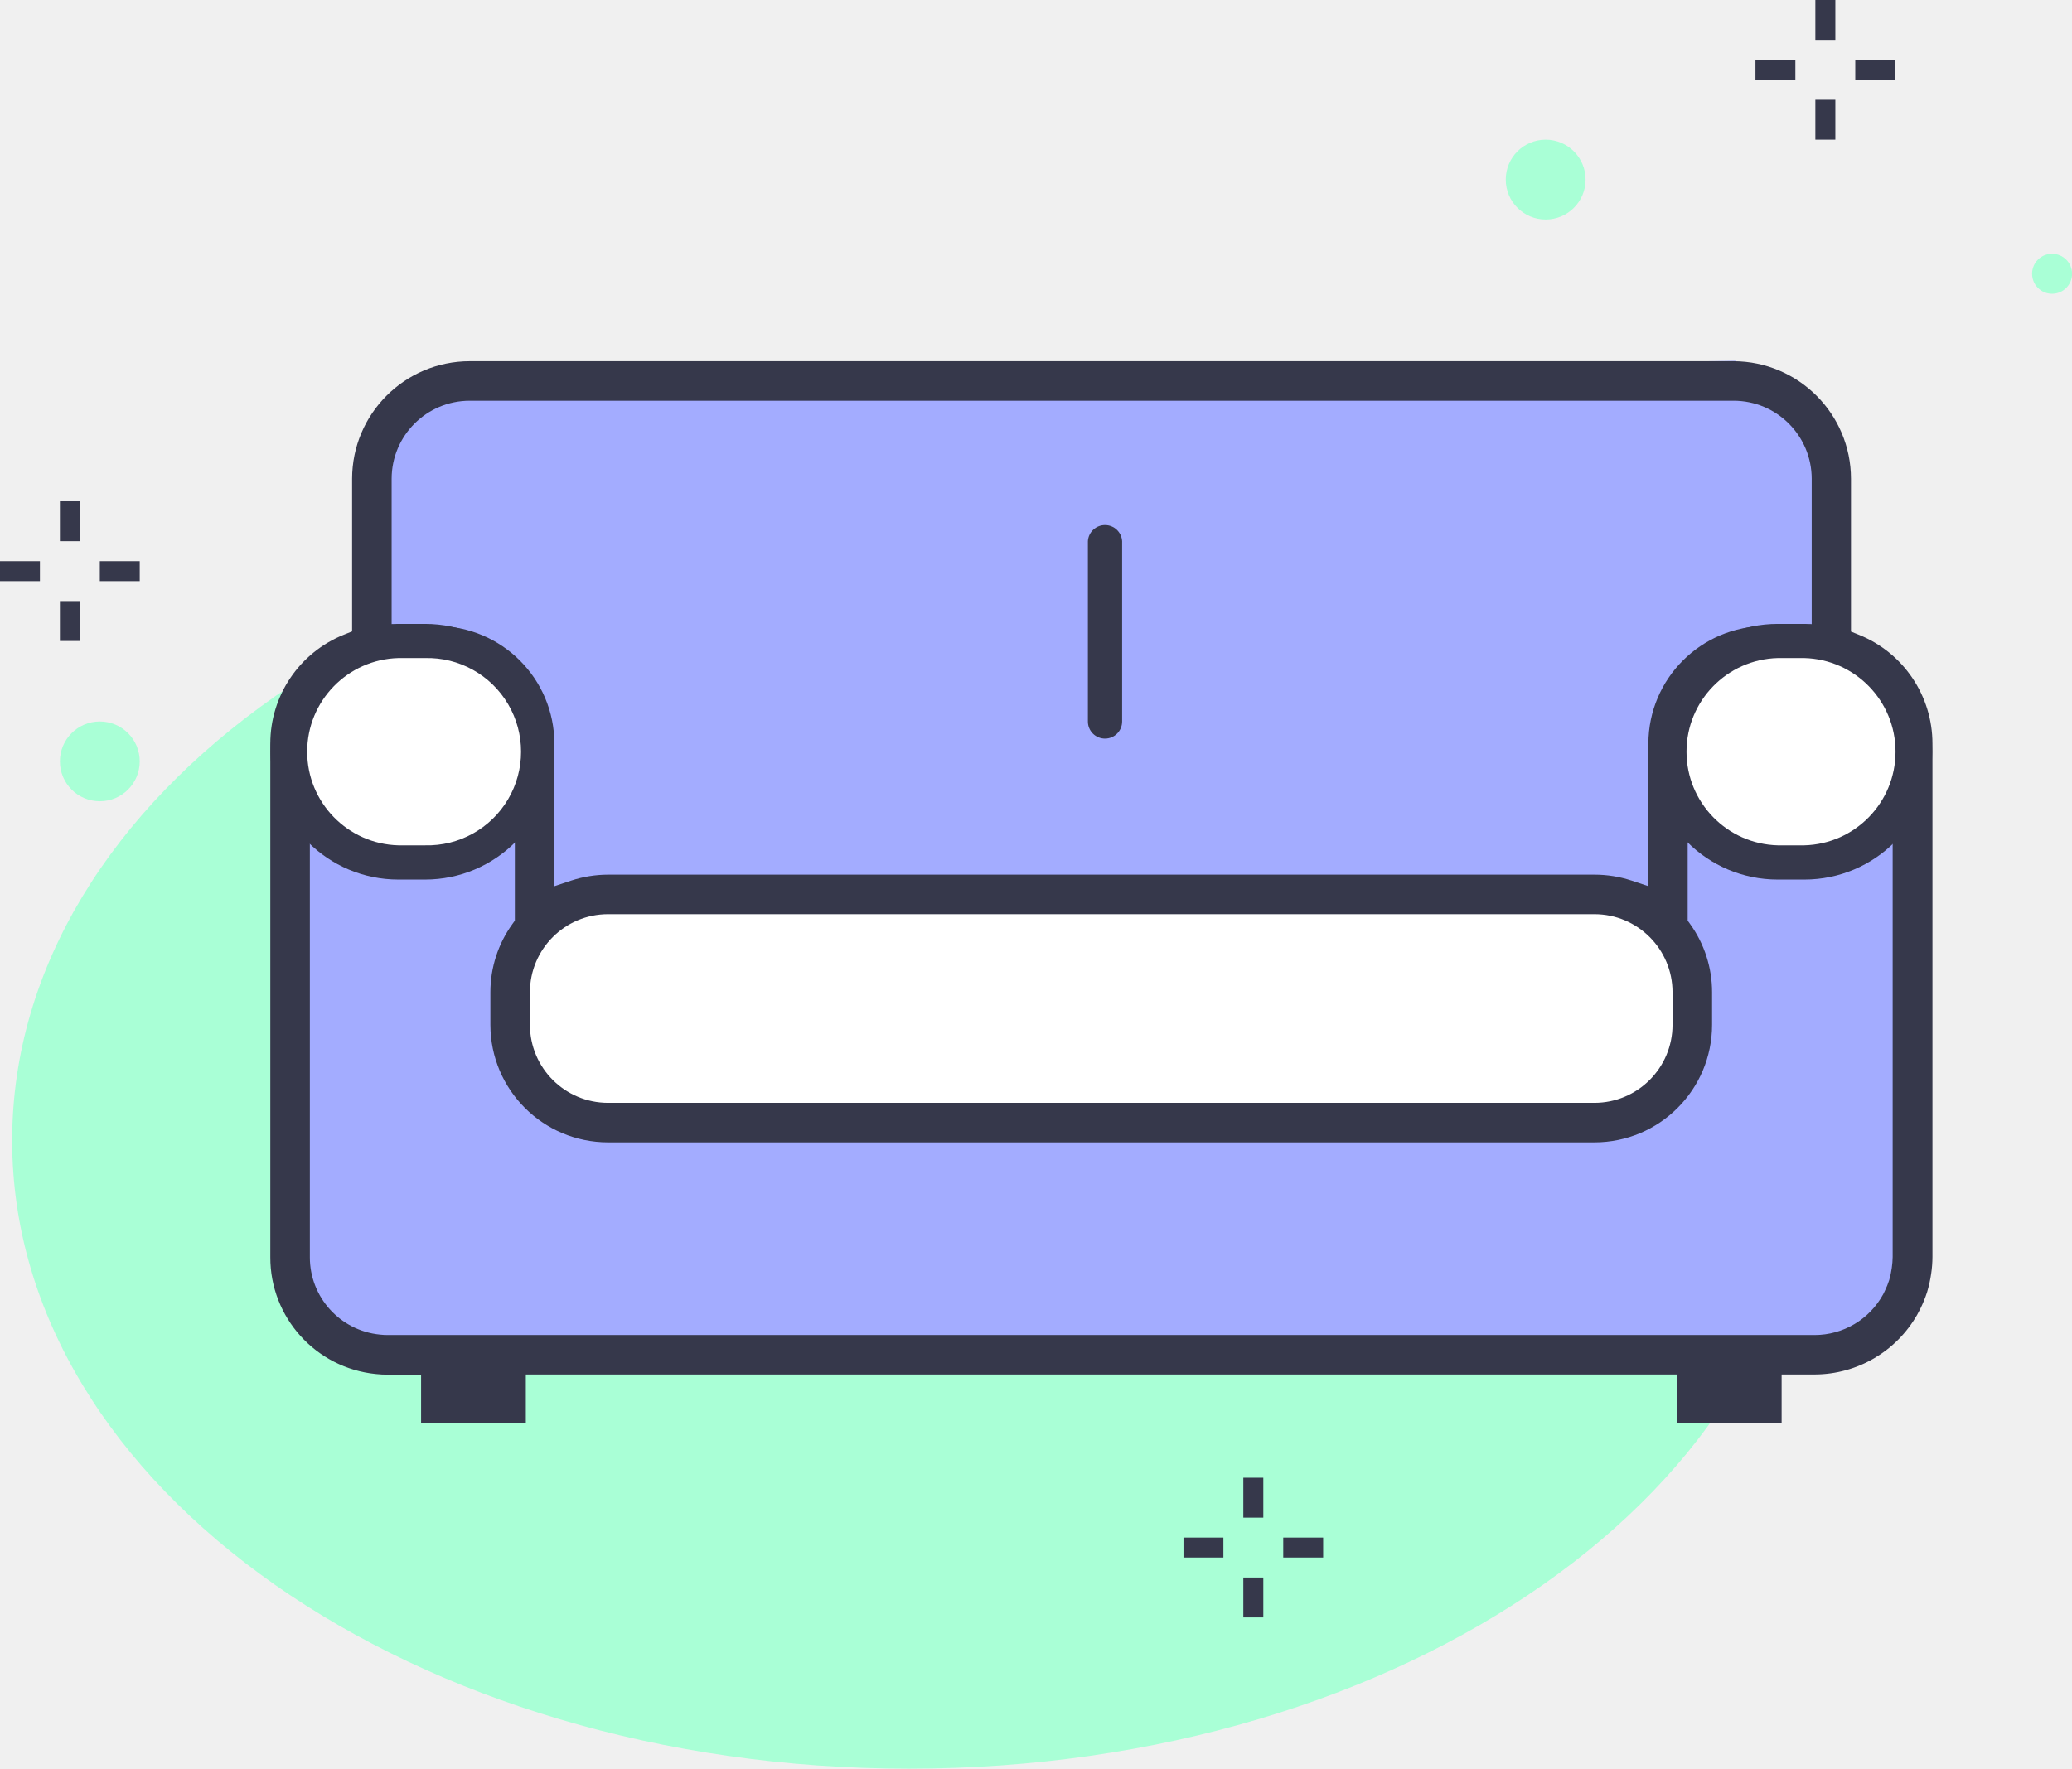
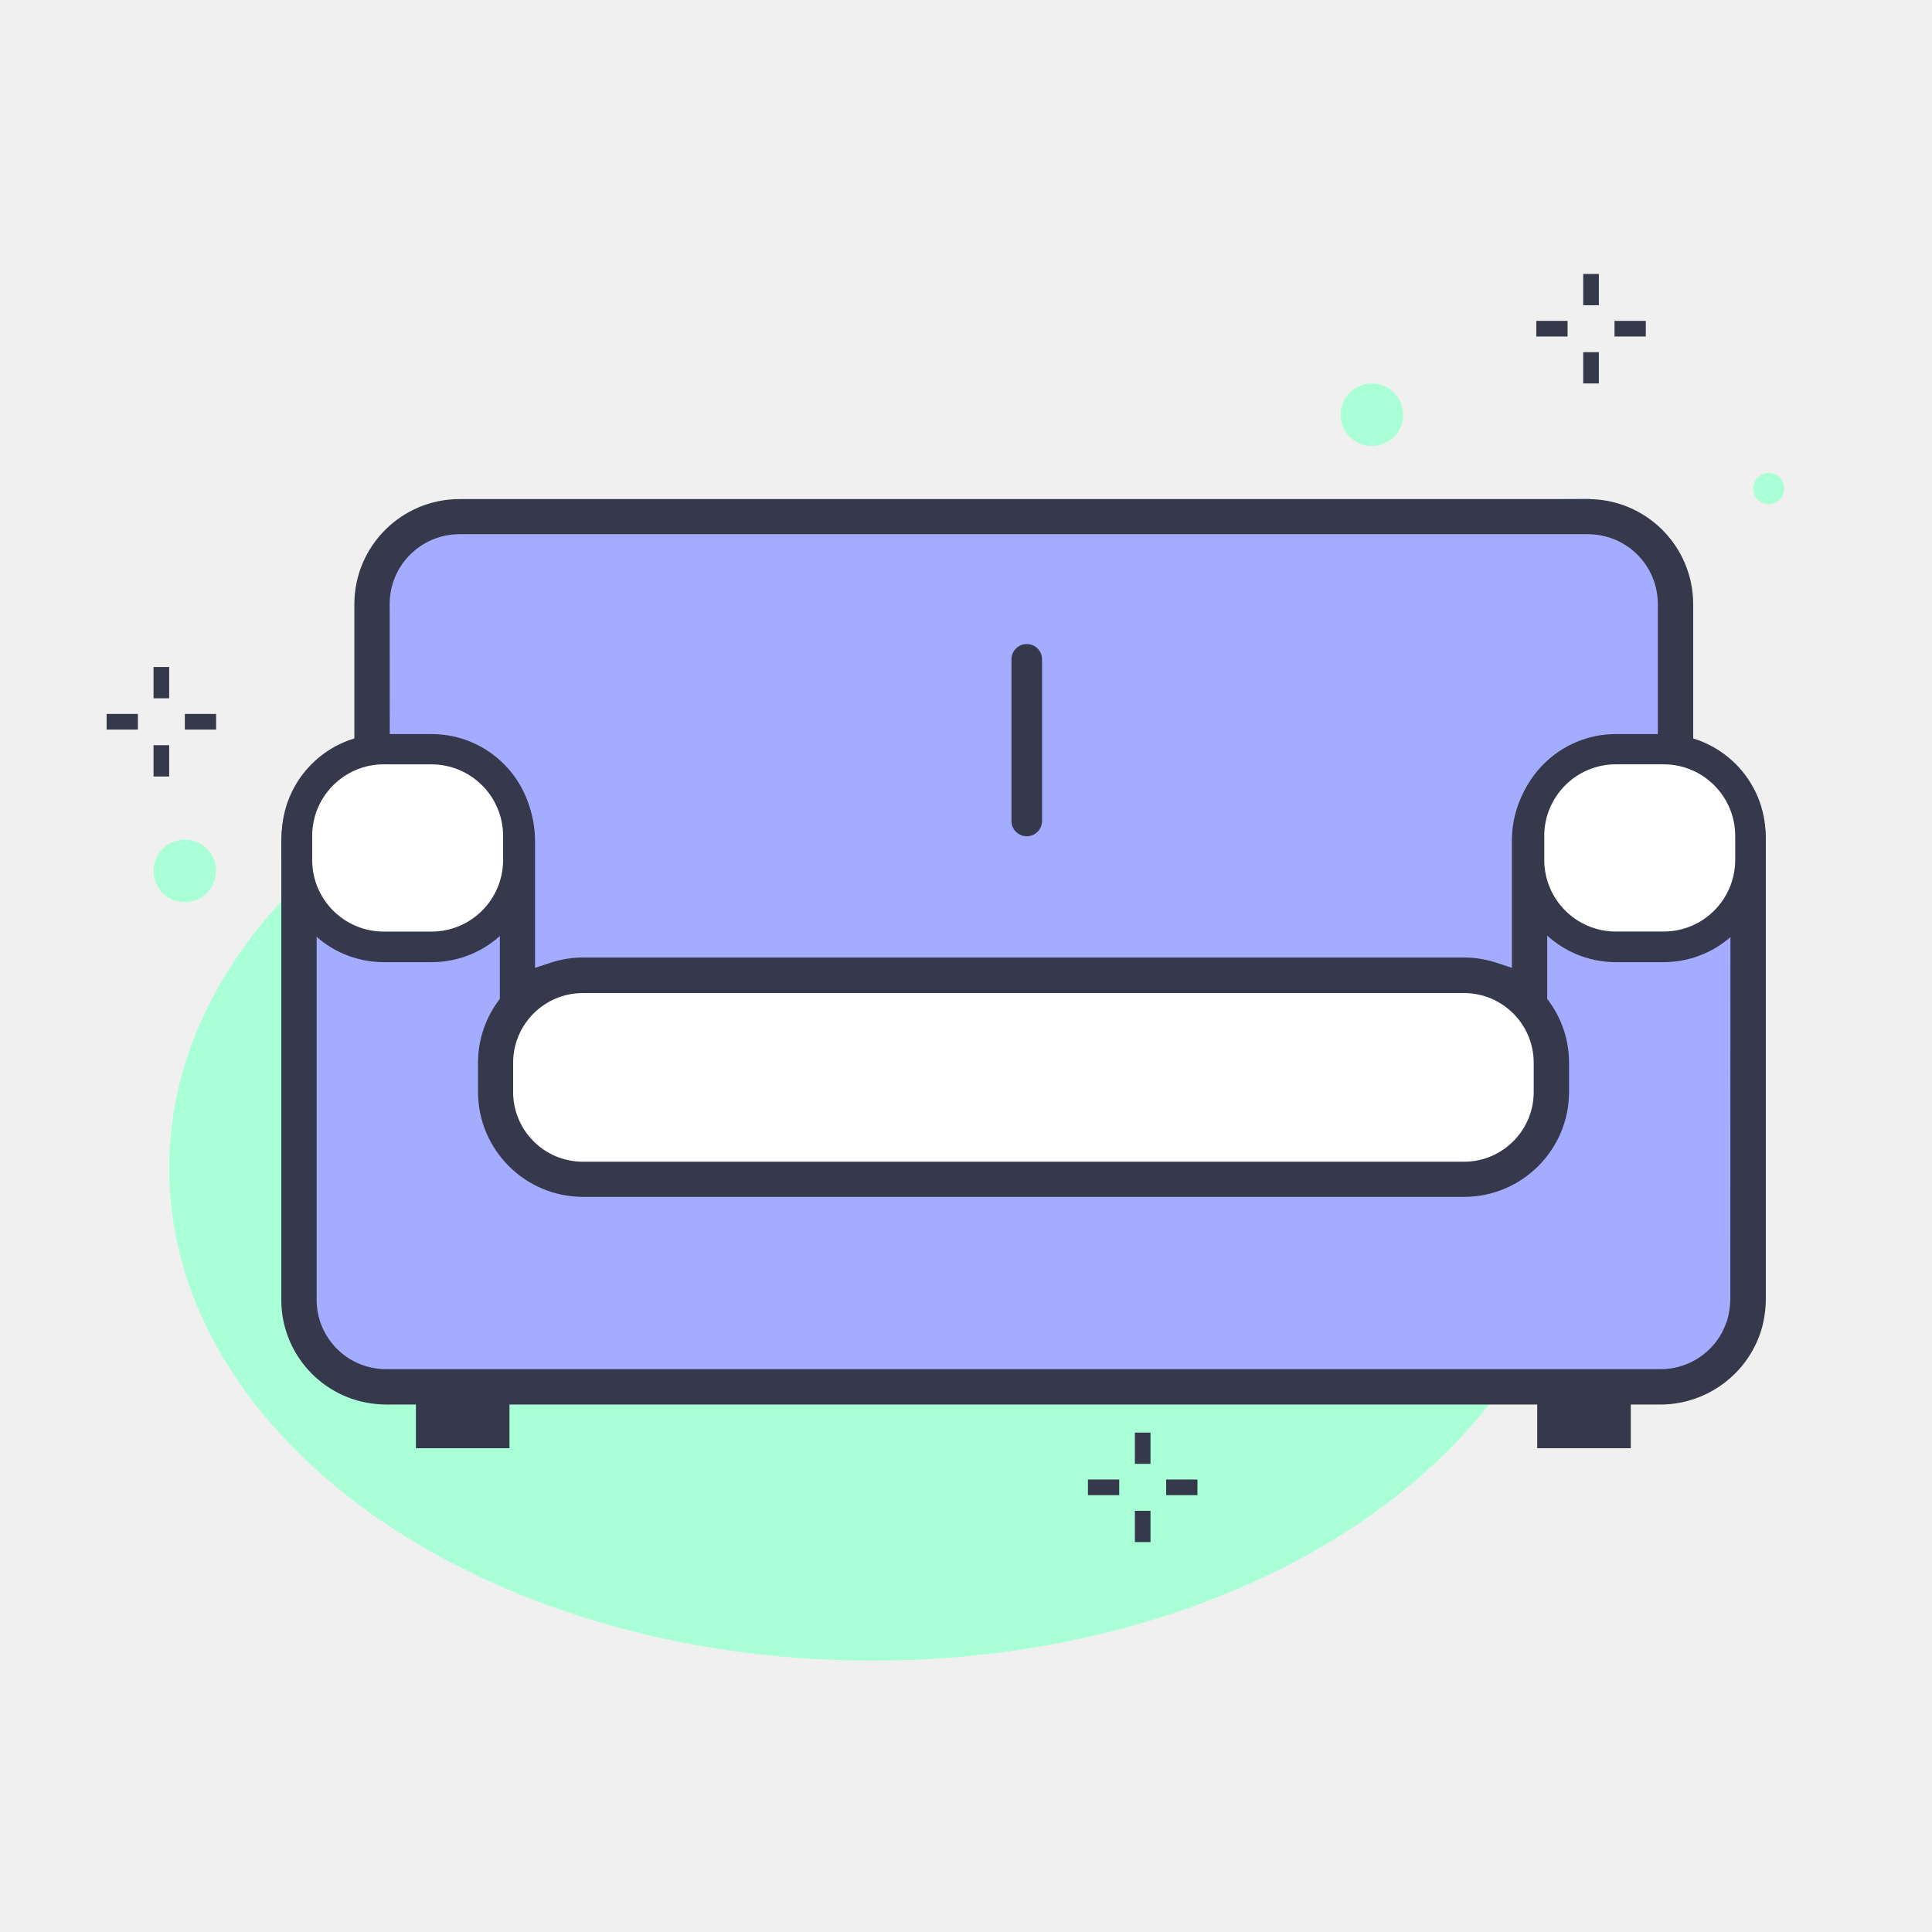
- <svg xmlns="http://www.w3.org/2000/svg" id="Layer_1" data-name="Layer 1" viewBox="0 0 32.86 28.057">
-   <ellipse cx="14.415" cy="18.094" rx="14.222" ry="9.963" style="fill:#a9ffd6" />
-   <polygon points="5.579 21.422 28.948 21.422 30.372 20.381 30.372 11.445 28.79 10 28.948 7.08 27.522 5.723 6.756 6.085 5.851 7.668 5.851 10.168 4.675 11.445 4.675 20.472 5.579 21.422" style="fill:#a3acff" />
-   <rect x="8.161" y="14.448" width="18.618" height="3.239" rx="1.619" ry="1.619" style="fill:#fff" />
-   <path d="M31.287,14.09l-.126-.051V11.614A1.867,1.867,0,0,0,29.3,9.75H9.255A1.867,1.867,0,0,0,7.39,11.614v2.422l-.127.051a1.859,1.859,0,0,0-1.17,1.73v8.145a1.858,1.858,0,0,0,1.674,1.855,1.728,1.728,0,0,0,.19.01h.527V26.6h1.661v-.776H28.4V26.6h1.661v-.776h.527a1.876,1.876,0,0,0,1.624-.95l.047-.089a1.93,1.93,0,0,0,.11-.271,1.981,1.981,0,0,0,.064-.292,1.807,1.807,0,0,0,.02-.263V15.817A1.86,1.86,0,0,0,31.287,14.09ZM8.017,11.614a1.239,1.239,0,0,1,1.238-1.237H29.3a1.239,1.239,0,0,1,1.238,1.237v2.337h-.725a1.868,1.868,0,0,0-1.865,1.866v2.261l-.267-.089a1.877,1.877,0,0,0-.583-.094H11.448a1.886,1.886,0,0,0-.583.094l-.267.089V15.817a1.868,1.868,0,0,0-1.865-1.866H8.017ZM28.331,19.76v.517a1.239,1.239,0,0,1-1.238,1.238H11.448a1.239,1.239,0,0,1-1.238-1.238V19.76a1.239,1.239,0,0,1,1.238-1.238H27.093A1.239,1.239,0,0,1,28.331,19.76Zm3.491,4.2a1.342,1.342,0,0,1-.014.174,1.365,1.365,0,0,1-.041.193,1.307,1.307,0,0,1-.07.173l-.026.053a1.239,1.239,0,0,1-1.087.645H7.957a1.086,1.086,0,0,1-.128-.007A1.232,1.232,0,0,1,6.72,23.962V15.817a1.239,1.239,0,0,1,1.237-1.238h.776a1.239,1.239,0,0,1,1.238,1.238v2.807l-.038.053a1.848,1.848,0,0,0-.35,1.083v.517a1.867,1.867,0,0,0,1.865,1.865H27.093a1.866,1.866,0,0,0,1.865-1.865V19.76a1.854,1.854,0,0,0-.349-1.083l-.038-.053V15.817a1.239,1.239,0,0,1,1.237-1.238h.776a1.239,1.239,0,0,1,1.238,1.238Z" transform="translate(-1.806 -4.02)" style="fill:#36384b" />
-   <rect x="28.79" width="0.317" height="0.633" style="fill:#36384b" />
-   <rect x="28.79" y="1.583" width="0.317" height="0.633" style="fill:#36384b" />
-   <rect x="29.423" y="0.95" width="0.633" height="0.317" style="fill:#36384b" />
-   <polyline points="27.84 0.95 28.473 0.95 28.473 1.266 27.84 1.266" style="fill:#36384b" />
-   <circle cx="24.513" cy="2.849" r="0.633" style="fill:#a9ffd6" />
-   <circle cx="32.544" cy="4.343" r="0.317" style="fill:#a9ffd6" />
-   <rect x="0.95" y="7.952" width="0.317" height="0.633" style="fill:#36384b" />
-   <rect x="0.95" y="9.535" width="0.317" height="0.633" style="fill:#36384b" />
-   <rect x="1.583" y="8.902" width="0.633" height="0.317" style="fill:#36384b" />
-   <polyline points="0 8.902 0.633 8.902 0.633 9.219 0 9.219" style="fill:#36384b" />
-   <circle cx="1.583" cy="12.078" r="0.633" style="fill:#a9ffd6" />
-   <rect x="4.563" y="10.168" width="3.933" height="3.513" rx="1.756" ry="1.756" style="fill:#fff" />
-   <path d="M8.545,17.973h-.42a2.028,2.028,0,0,1,0-4.056h.42a2.028,2.028,0,1,1,0,4.056Zm-.42-3.514a1.486,1.486,0,0,0,0,2.971h.42a1.486,1.486,0,1,0,0-2.971Z" transform="translate(-1.806 -4.02)" style="fill:#36384b" />
-   <rect x="26.439" y="10.168" width="3.933" height="3.513" rx="1.756" ry="1.756" style="fill:#fff" />
-   <path d="M30.422,17.973H30a2.028,2.028,0,1,1,0-4.056h.42a2.028,2.028,0,1,1,0,4.056ZM30,14.459a1.486,1.486,0,0,0,0,2.971h.42a1.486,1.486,0,0,0,0-2.971Z" transform="translate(-1.806 -4.02)" style="fill:#36384b" />
-   <rect x="19.718" y="23.442" width="0.317" height="0.633" style="fill:#36384b" />
-   <rect x="19.718" y="25.025" width="0.317" height="0.633" style="fill:#36384b" />
-   <rect x="20.351" y="24.391" width="0.633" height="0.317" style="fill:#36384b" />
-   <polyline points="18.769 24.391 19.402 24.391 19.402 24.708 18.769 24.708" style="fill:#36384b" />
-   <path d="M19.33,15.737a.271.271,0,0,1-.271-.272v-2.86a.272.272,0,0,1,.543,0v2.86A.272.272,0,0,1,19.33,15.737Z" transform="translate(-1.806 -4.02)" style="fill:#36384b" />
+ <svg xmlns="http://www.w3.org/2000/svg" viewBox="0 0 72 72">
+   <g id="Layer_1" data-name="Layer 1">
+     <ellipse cx="32.5" cy="43.537" rx="26.195" ry="18.351" style="fill:#a9ffd6" />
+     <polygon points="13.197 51.534 62.243 51.534 65.232 49.35 65.232 30.595 61.911 27.563 62.243 21.433 59.25 18.585 15.666 19.344 13.767 22.668 13.767 27.914 11.298 30.595 11.298 49.54 13.197 51.534" style="fill:#a3acff" />
+     <rect x="18.616" y="36.897" width="39.075" height="6.797" rx="2.983" style="fill:#fff" />
+     <path d="M63.362,27.709,63.1,27.6V22.513A3.919,3.919,0,0,0,59.182,18.6H17.121a3.919,3.919,0,0,0-3.915,3.915v5.081l-.267.108a3.9,3.9,0,0,0-2.456,3.63v17.1A3.9,3.9,0,0,0,14,52.322c.132.013.267.021.4.021H15.5v1.628h3.487V52.343h38.3v1.628h3.488V52.343h1.106A3.938,3.938,0,0,0,65.3,50.349l.1-.187a3.981,3.981,0,0,0,.231-.569,3.941,3.941,0,0,0,.134-.612,3.877,3.877,0,0,0,.042-.553v-17.1A3.9,3.9,0,0,0,63.362,27.709Zm-48.84-5.2a2.6,2.6,0,0,1,2.6-2.6H59.182a2.6,2.6,0,0,1,2.6,2.6v4.9H60.258a3.918,3.918,0,0,0-3.914,3.914v4.746l-.561-.186a3.92,3.92,0,0,0-1.224-.2H21.723a3.919,3.919,0,0,0-1.223.2l-.561.186V31.332a3.918,3.918,0,0,0-3.914-3.914h-1.5ZM57.157,39.608v1.086a2.6,2.6,0,0,1-2.6,2.6H21.723a2.6,2.6,0,0,1-2.6-2.6V39.608a2.6,2.6,0,0,1,2.6-2.6H54.559A2.6,2.6,0,0,1,57.157,39.608Zm7.327,8.82a3,3,0,0,1-.115.77,2.6,2.6,0,0,1-.148.363l-.054.111a2.6,2.6,0,0,1-2.28,1.354H14.4a2.4,2.4,0,0,1-.27-.014A2.586,2.586,0,0,1,11.8,48.428v-17.1a2.6,2.6,0,0,1,2.6-2.6h1.628a2.6,2.6,0,0,1,2.6,2.6v5.893l-.08.111a3.882,3.882,0,0,0-.734,2.272v1.086a3.918,3.918,0,0,0,3.914,3.914H54.559a3.918,3.918,0,0,0,3.915-3.914V39.608a3.888,3.888,0,0,0-.733-2.272l-.081-.112V31.332a2.6,2.6,0,0,1,2.6-2.6h1.629a2.6,2.6,0,0,1,2.6,2.6Z" style="fill:#36384b" />
+     <rect x="59.002" y="10.209" width="0.583" height="1.166" style="fill:#36384b" />
+     <rect x="59.002" y="13.124" width="0.583" height="1.166" style="fill:#36384b" />
+     <rect x="60.168" y="11.958" width="1.166" height="0.583" style="fill:#36384b" />
+     <polyline points="57.253 11.958 58.419 11.958 58.419 12.541 57.253 12.541" style="fill:#36384b" />
+     <circle cx="51.125" cy="15.456" r="1.166" style="fill:#a9ffd6" />
+     <circle cx="65.917" cy="18.208" r="0.583" style="fill:#a9ffd6" />
+     <rect x="5.722" y="24.857" width="0.583" height="1.166" style="fill:#36384b" />
+     <rect x="5.722" y="27.772" width="0.583" height="1.166" style="fill:#36384b" />
+     <rect x="6.888" y="26.606" width="1.166" height="0.583" style="fill:#36384b" />
+     <polyline points="3.973 26.606 5.139 26.606 5.139 27.189 3.973 27.189" style="fill:#36384b" />
+     <circle cx="6.888" cy="32.456" r="1.166" style="fill:#a9ffd6" />
+     <rect x="11.063" y="27.914" width="8.255" height="7.373" rx="3.235" style="fill:#fff" />
+     <path d="M16.082,35.857H14.3a3.809,3.809,0,0,1-3.8-3.8v-.9a3.809,3.809,0,0,1,3.805-3.8h1.783a3.809,3.809,0,0,1,3.805,3.805v.9A3.809,3.809,0,0,1,16.082,35.857ZM14.3,28.484a2.669,2.669,0,0,0-2.666,2.666v.9A2.669,2.669,0,0,0,14.3,34.718h1.783a2.669,2.669,0,0,0,2.666-2.666v-.9a2.669,2.669,0,0,0-2.666-2.666Z" style="fill:#36384b" />
+     <rect x="56.978" y="27.914" width="8.255" height="7.373" rx="3.235" style="fill:#fff" />
+     <path d="M62,35.857H60.213a3.809,3.809,0,0,1-3.8-3.8v-.9a3.809,3.809,0,0,1,3.805-3.8H62A3.809,3.809,0,0,1,65.8,31.15v.9A3.809,3.809,0,0,1,62,35.857Zm-1.784-7.373a2.669,2.669,0,0,0-2.666,2.666v.9a2.669,2.669,0,0,0,2.666,2.666H62a2.669,2.669,0,0,0,2.666-2.666v-.9A2.669,2.669,0,0,0,62,28.484Z" style="fill:#36384b" />
+     <rect x="42.293" y="53.388" width="0.583" height="1.166" style="fill:#36384b" />
+     <rect x="42.293" y="56.303" width="0.583" height="1.166" style="fill:#36384b" />
+     <rect x="43.459" y="55.137" width="1.166" height="0.583" style="fill:#36384b" />
+     <polyline points="40.544 55.137 41.71 55.137 41.71 55.72 40.544 55.72" style="fill:#36384b" />
+     <path d="M38.265,31.165a.57.57,0,0,1-.57-.57v-6a.57.57,0,1,1,1.139,0v6A.57.57,0,0,1,38.265,31.165Z" style="fill:#36384b" />
+   </g>
</svg>
